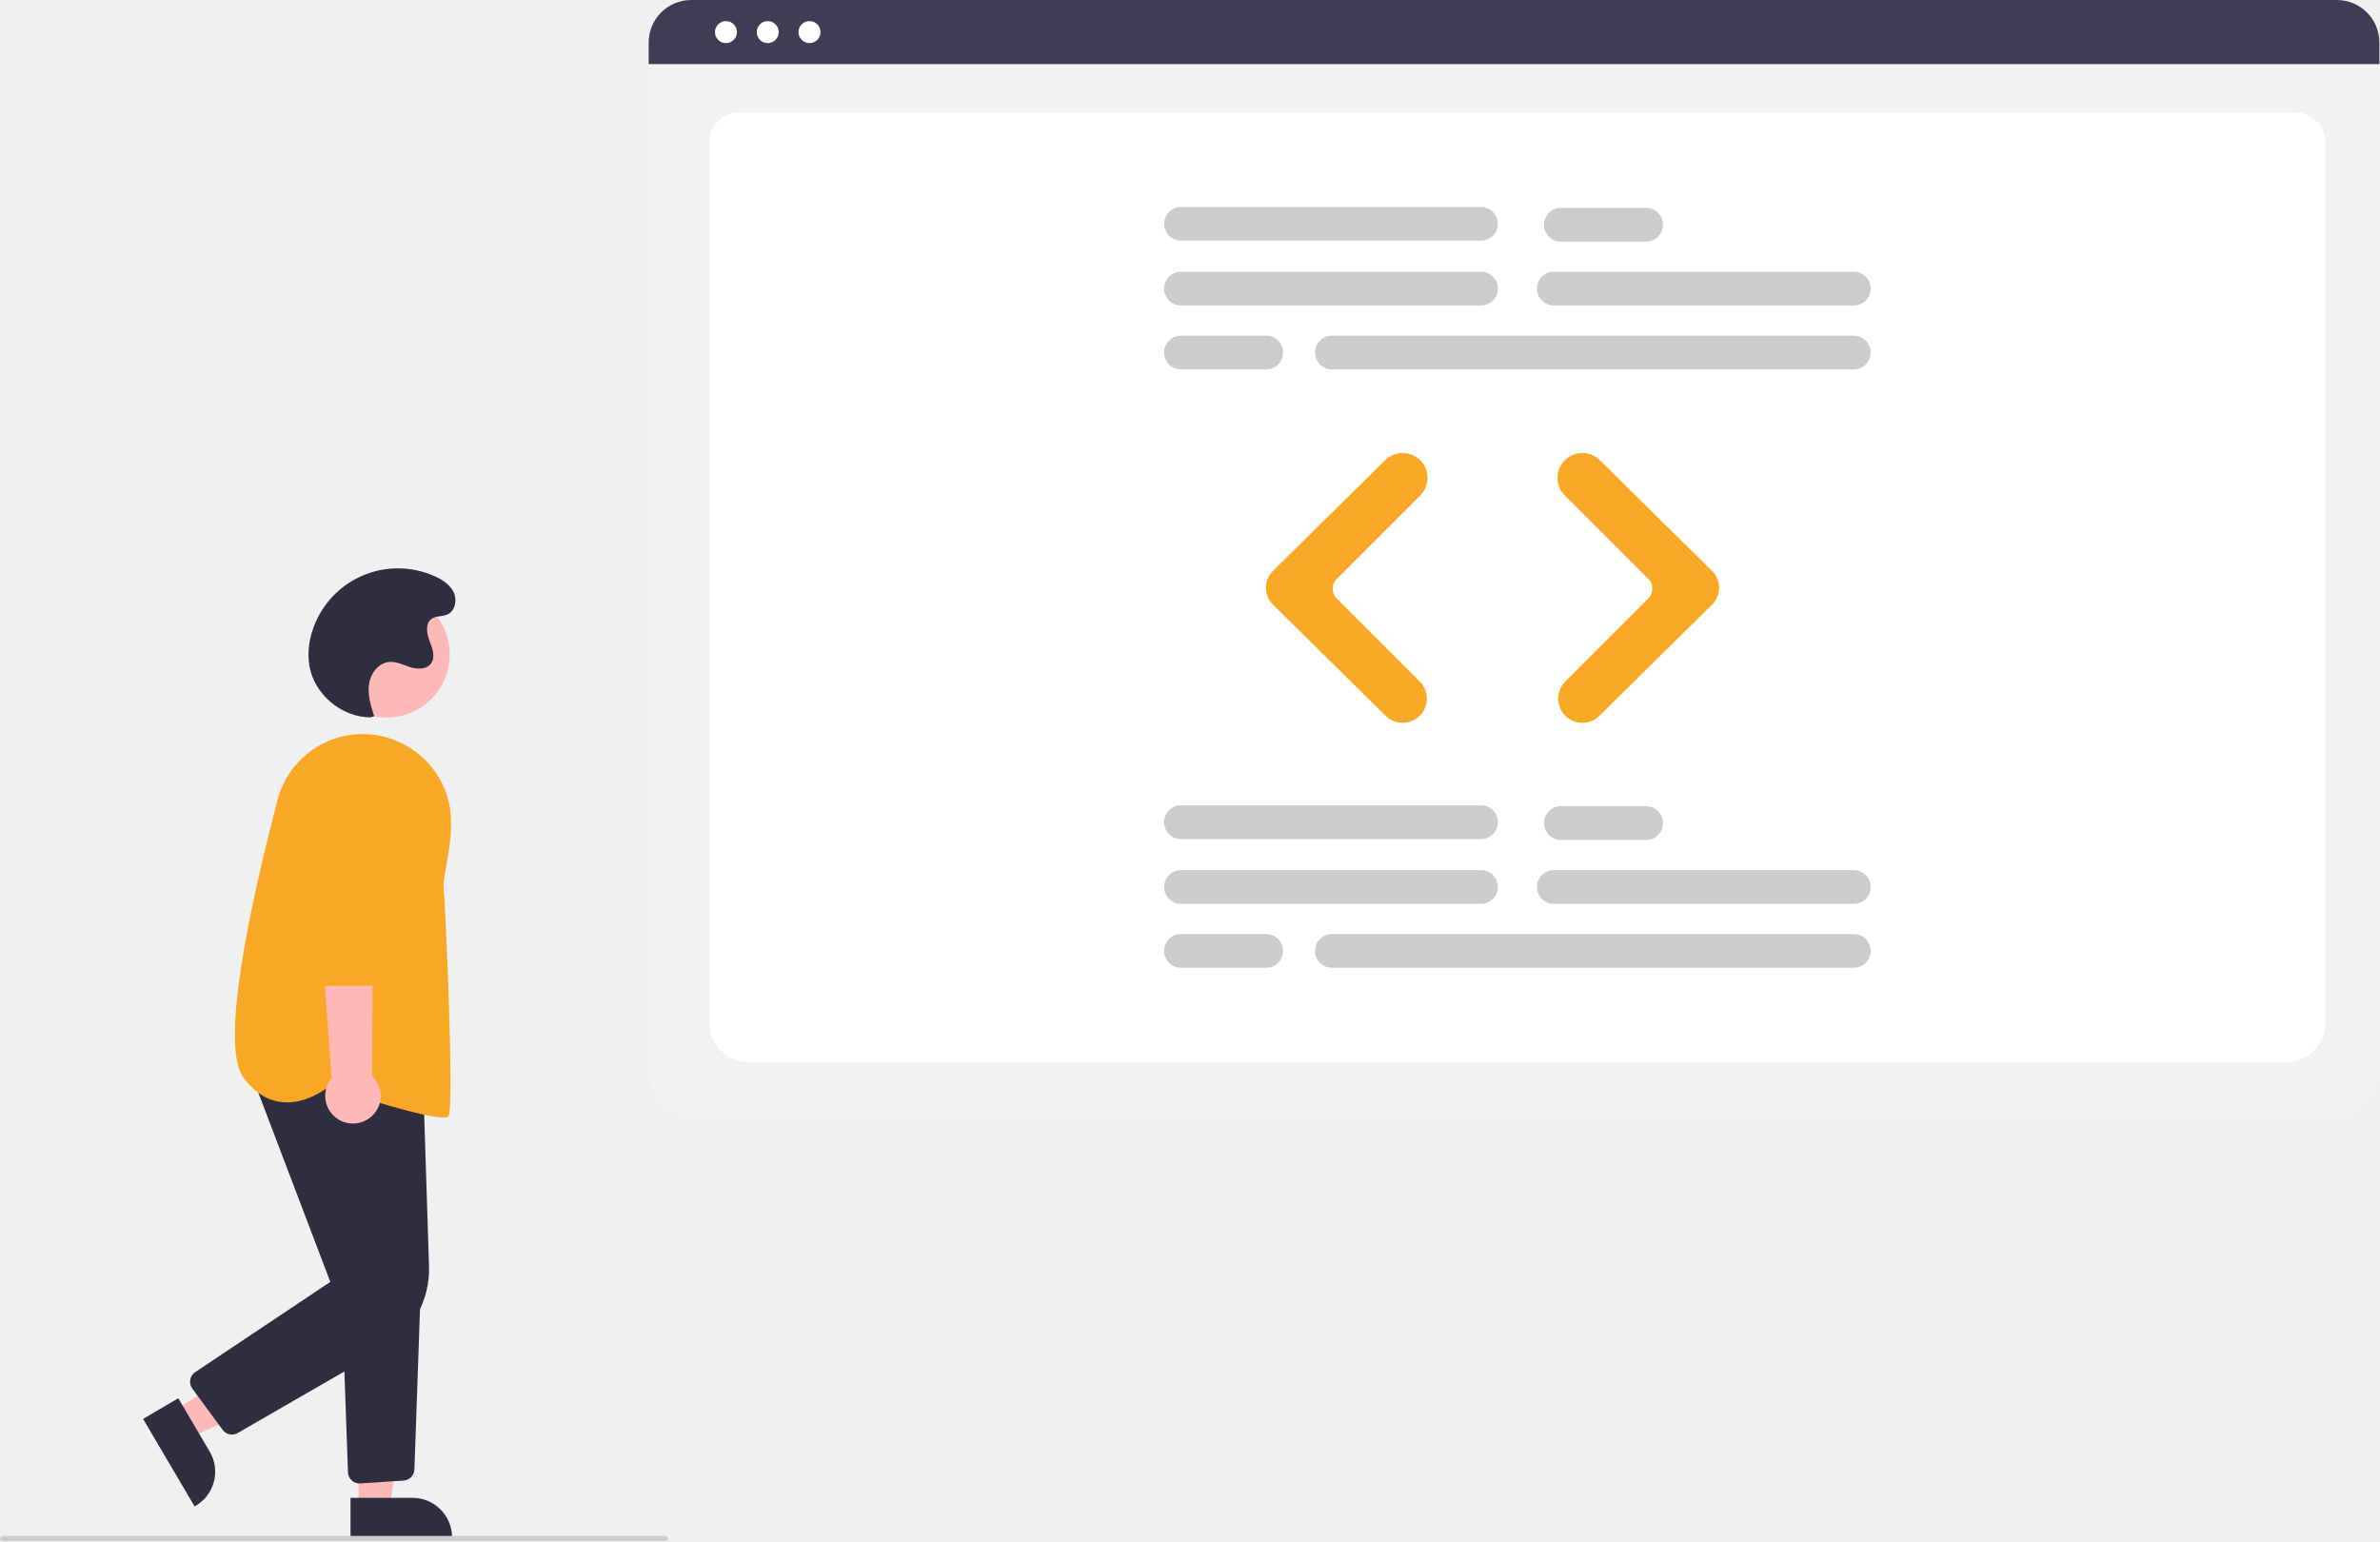
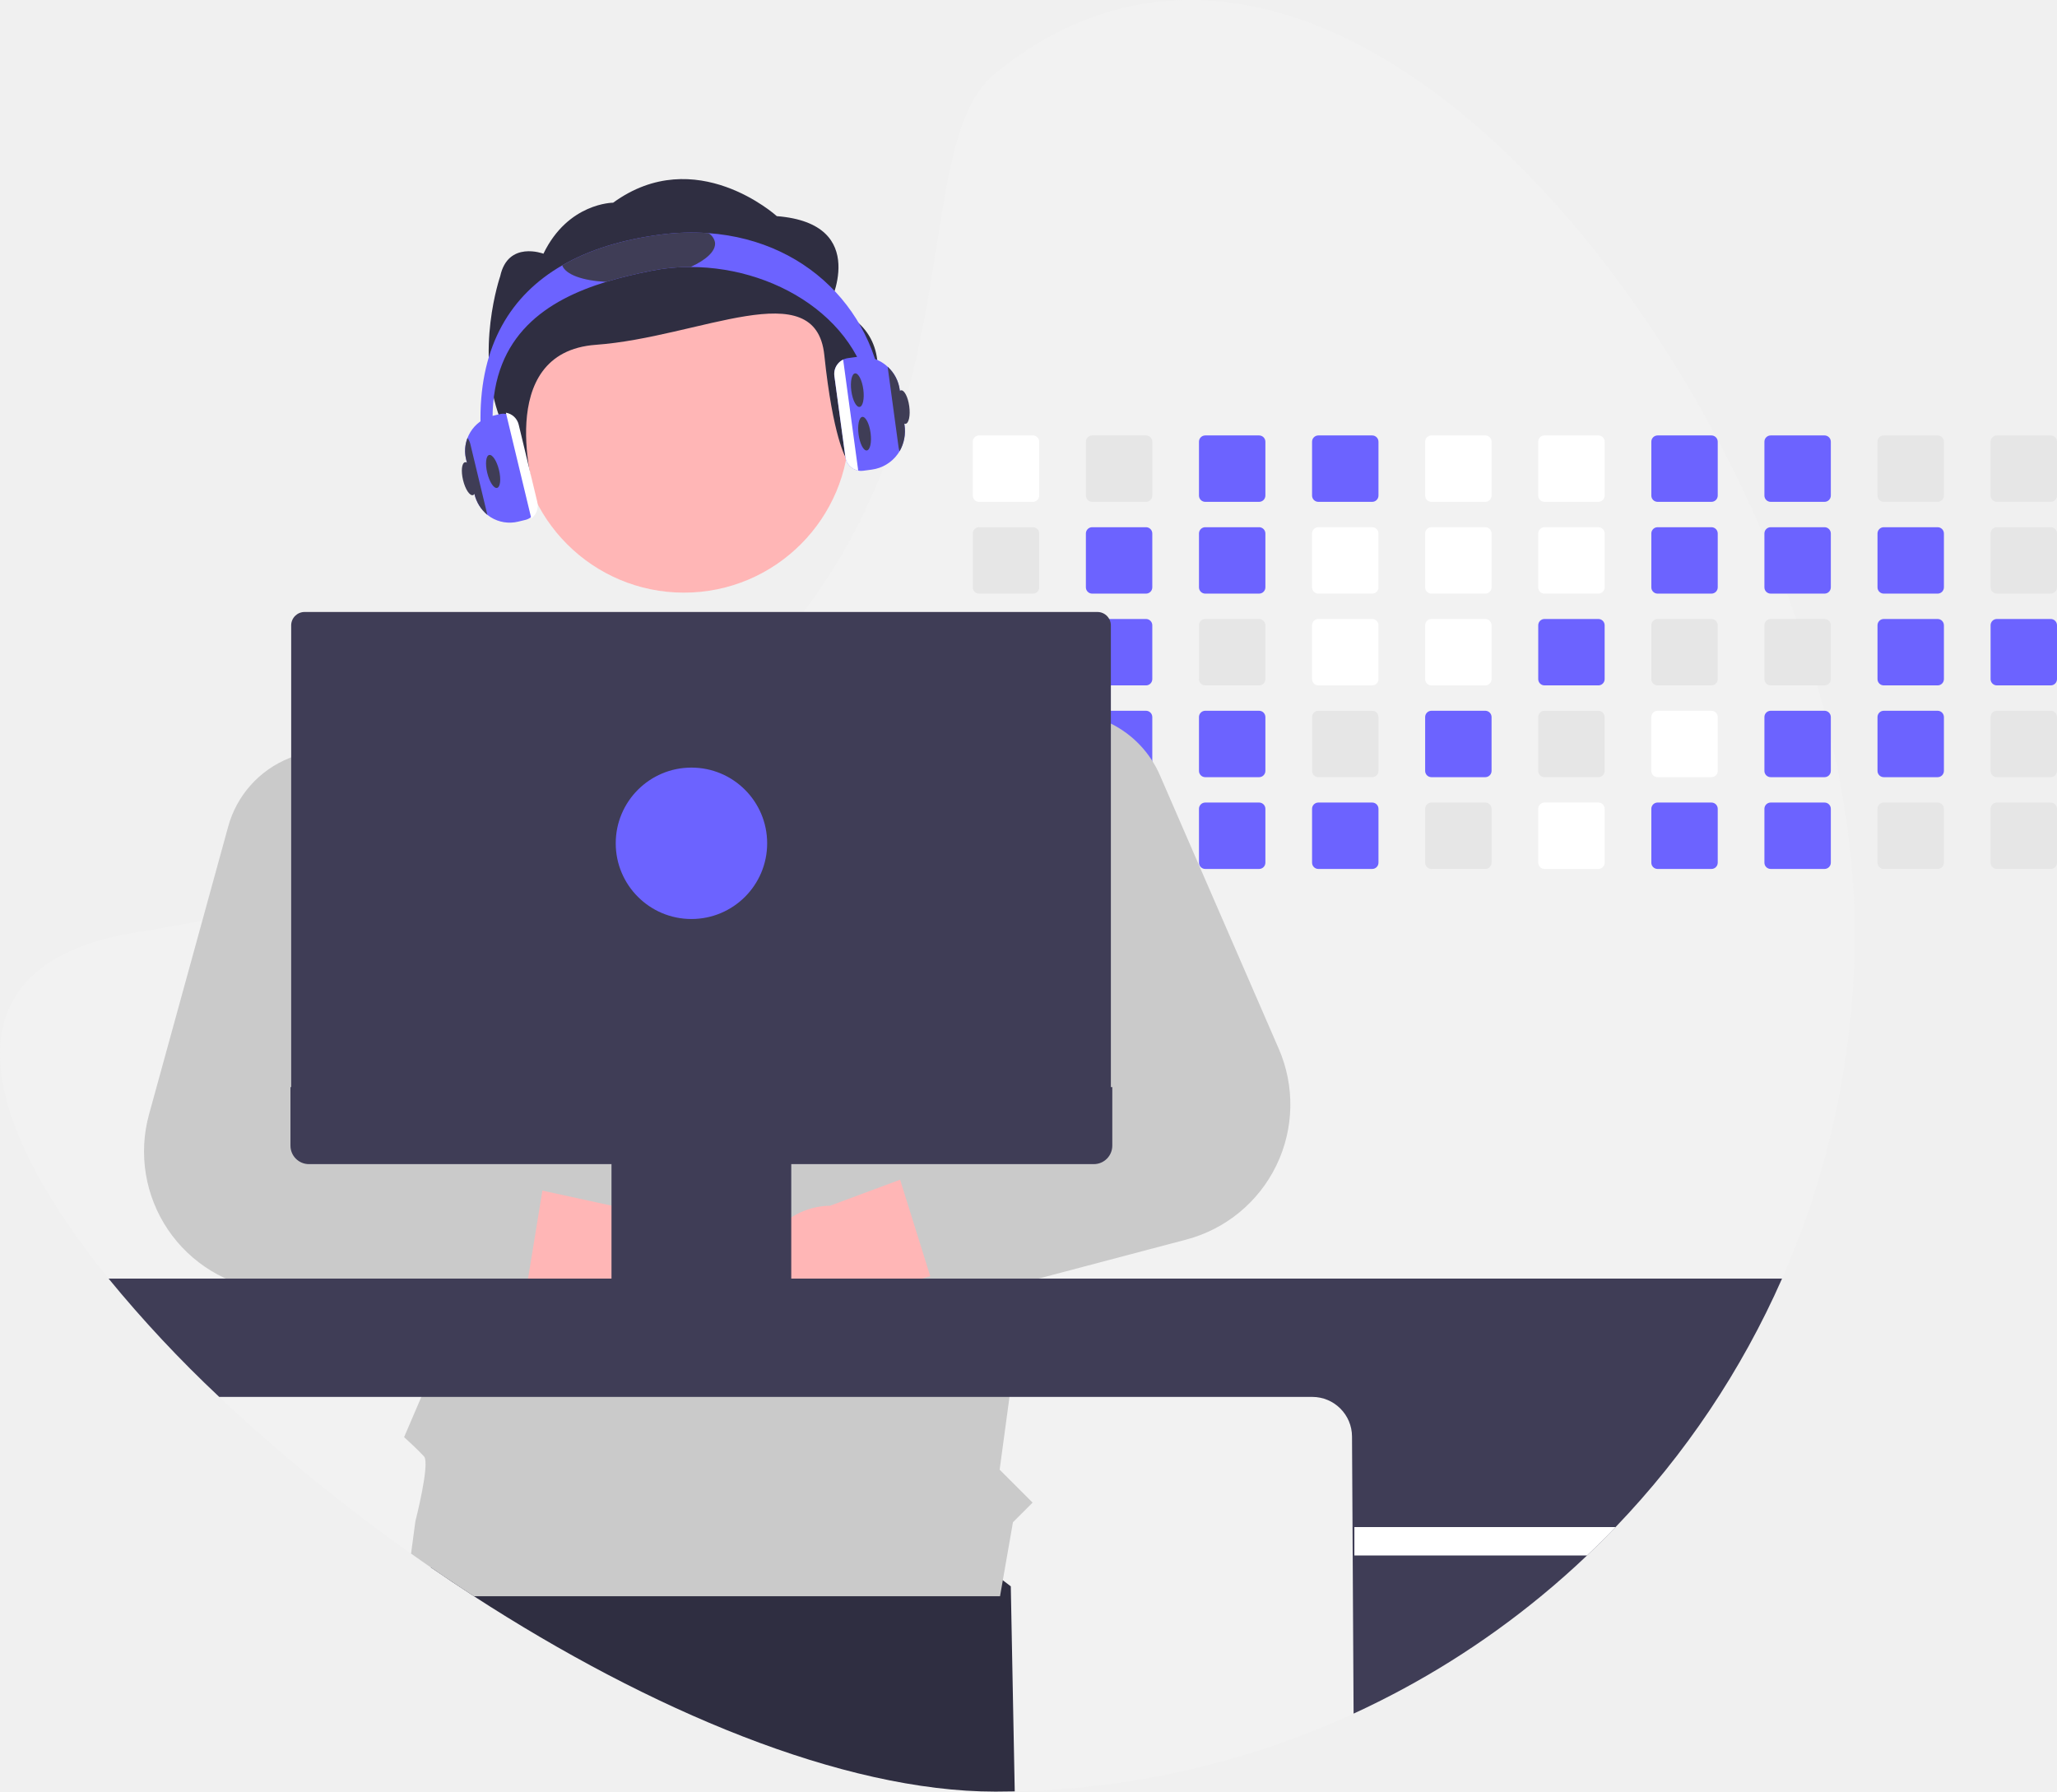
- <svg xmlns="http://www.w3.org/2000/svg" id="bb554b9e-b999-4ef3-b2f2-4c0395b94ae2" data-name="Layer 1" width="926.622" height="600.085" viewBox="0 0 926.622 600.085">
-   <circle cx="150.534" cy="254.872" r="24.561" fill="#ffb8b8" />
-   <polygon points="67.543 549.197 73.762 559.763 117.474 540.803 108.295 525.21 67.543 549.197" fill="#ffb8b8" />
-   <path d="M206.096,694.43,218.343,715.237l.001.001A15.386,15.386,0,0,1,212.888,736.302l-.431.254L192.405,702.489Z" transform="translate(-136.6892 -149.9575)" fill="#2f2e41" />
-   <polygon points="139.6 587.26 151.86 587.259 157.692 539.971 139.598 539.972 139.6 587.26" fill="#ffb8b8" />
-   <path d="M273.162,733.215l24.144-.001h.001a15.386,15.386,0,0,1,15.386,15.386v.5l-39.531.001Z" transform="translate(-136.6892 -149.9575)" fill="#2f2e41" />
-   <path d="M227.001,708.567a4.493,4.493,0,0,1-3.624-1.833l-11.824-16.059a4.5,4.5,0,0,1,1.125-6.41l52.614-35.142-31.747-83.475L301.434,571.252l2.287,71.733A36.046,36.046,0,0,1,285.675,675.409l-56.427,32.554A4.486,4.486,0,0,1,227.001,708.567Z" transform="translate(-136.6892 -149.9575)" fill="#2f2e41" />
-   <path d="M276.659,727.617a4.5,4.5,0,0,1-4.489-4.34l-2.488-69.882,30.808-1.623-2.453,70.384a4.487,4.487,0,0,1-4.2,4.333l-16.873,1.118C276.863,727.614,276.761,727.617,276.659,727.617Z" transform="translate(-136.6892 -149.9575)" fill="#2f2e41" />
-   <path d="M309.291,585.129c-7.838,0-35.217-8.816-44.721-11.959-1.422,1.138-9.233,6.979-18.351,5.911-5.626-.66-10.579-3.845-14.721-9.466-9.147-12.414,2.151-65.651,13.239-108.126a34.268,34.268,0,0,1,40.529-24.88h0a34.571,34.571,0,0,1,26.088,25.378c2.088,8.498.292,18.494-1.02,25.794-.616,3.432-1.104,6.143-.937,7.475.644,5.148,4.219,85.892,1.92,89.34C311.071,584.963,310.363,585.129,309.291,585.129Z" transform="translate(-136.6892 -149.9575)" fill="#f9a826" />
-   <path d="M280.616,585.272a10.743,10.743,0,0,0,.942-16.446l.485-97.844-23.045,3.837,6.769,94.97A10.801,10.801,0,0,0,280.616,585.272Z" transform="translate(-136.6892 -149.9575)" fill="#ffb8b8" />
-   <path d="M285.946,533.818H261.124a4.514,4.514,0,0,1-4.5-4.459l-.609-67.292a17.603,17.603,0,1,1,35.204.043L290.446,529.37A4.515,4.515,0,0,1,285.946,533.818Z" transform="translate(-136.6892 -149.9575)" fill="#f9a826" />
-   <path d="M280.969,429.289c-11.245.021-21.854-8.868-23.803-19.943a28.671,28.671,0,0,1,.919-13.014A34.954,34.954,0,0,1,306.021,374.379c3.008,1.361,5.971,3.316,7.349,6.317s.515,7.195-2.498,8.546c-1.969.882-4.44.449-6.187,1.716-2.509,1.819-1.863,5.691-.743,8.581s2.388,6.387.509,8.852c-1.75,2.297-5.249,2.226-8.004,1.361s-5.476-2.313-8.349-2.018c-4.19.43-7.202,4.598-7.759,8.773s.755,8.349,2.05,12.357Z" transform="translate(-136.6892 -149.9575)" fill="#2f2e41" />
-   <path d="M395.689,750.042h-258a1,1,0,1,1,0-2h258a1,1,0,0,1,0,2Z" transform="translate(-136.6892 -149.9575)" fill="#ccc" />
-   <path d="M1046.811,584.505H405.972a16.519,16.519,0,0,1-16.5-16.5V172.852a12.102,12.102,0,0,1,12.088-12.088h649.453a12.311,12.311,0,0,1,12.297,12.297V568.005A16.519,16.519,0,0,1,1046.811,584.505Z" transform="translate(-136.6892 -149.9575)" fill="#f2f2f2" />
-   <path d="M1026.091,563.673H428.846c-8.755,0-15.878-6.67-15.878-14.868v-344.105c0-6.08,5.278-11.027,11.766-11.027H1030.008c6.595,0,11.961,5.028,11.961,11.208V548.805C1041.969,557.003,1034.846,563.673,1026.091,563.673Z" transform="translate(-136.6892 -149.9575)" fill="#fff" />
-   <path d="M1063.081,174.908H389.241v-8.4a16.574,16.574,0,0,1,16.56-16.55H1046.521a16.574,16.574,0,0,1,16.56,16.55Z" transform="translate(-136.6892 -149.9575)" fill="#3f3d56" />
-   <circle cx="282.647" cy="12.5" r="4.283" fill="#fff" />
-   <circle cx="298.906" cy="12.5" r="4.283" fill="#fff" />
-   <circle cx="315.165" cy="12.5" r="4.283" fill="#fff" />
-   <path d="M713.3,268.912H596.492a6.566,6.566,0,0,1,0-13.132H713.3a6.566,6.566,0,1,1,0,13.132Z" transform="translate(-136.6892 -149.9575)" fill="#ccc" />
-   <path d="M858.446,268.912H741.638a6.566,6.566,0,0,1,0-13.132H858.446a6.566,6.566,0,1,1,0,13.132Z" transform="translate(-136.6892 -149.9575)" fill="#ccc" />
-   <path d="M858.446,293.794H655.241a6.566,6.566,0,1,1,0-13.132H858.446a6.566,6.566,0,1,1,0,13.132Z" transform="translate(-136.6892 -149.9575)" fill="#ccc" />
-   <path d="M713.3,243.684H596.492a6.566,6.566,0,0,1,0-13.132H713.3a6.566,6.566,0,1,1,0,13.132Z" transform="translate(-136.6892 -149.9575)" fill="#ccc" />
-   <path d="M777.579,244.03H744.402a6.566,6.566,0,0,1,0-13.132H777.579a6.566,6.566,0,1,1,0,13.132Z" transform="translate(-136.6892 -149.9575)" fill="#ccc" />
-   <path d="M629.668,293.794H596.492a6.566,6.566,0,0,1,0-13.132h33.176a6.566,6.566,0,1,1,0,13.132Z" transform="translate(-136.6892 -149.9575)" fill="#ccc" />
-   <path d="M713.3,501.912H596.492a6.566,6.566,0,0,1,0-13.132H713.3a6.566,6.566,0,1,1,0,13.132Z" transform="translate(-136.6892 -149.9575)" fill="#ccc" />
-   <path d="M858.446,501.912H741.638a6.566,6.566,0,0,1,0-13.132H858.446a6.566,6.566,0,1,1,0,13.132Z" transform="translate(-136.6892 -149.9575)" fill="#ccc" />
-   <path d="M858.446,526.794H655.241a6.566,6.566,0,1,1,0-13.132H858.446a6.566,6.566,0,1,1,0,13.132Z" transform="translate(-136.6892 -149.9575)" fill="#ccc" />
-   <path d="M713.3,476.684H596.492a6.566,6.566,0,0,1,0-13.132H713.3a6.566,6.566,0,1,1,0,13.132Z" transform="translate(-136.6892 -149.9575)" fill="#ccc" />
-   <path d="M777.579,477.03H744.402a6.566,6.566,0,0,1,0-13.132H777.579a6.566,6.566,0,0,1,0,13.132Z" transform="translate(-136.6892 -149.9575)" fill="#ccc" />
-   <path d="M629.668,526.794H596.492a6.566,6.566,0,0,1,0-13.132h33.176a6.566,6.566,0,1,1,0,13.132Z" transform="translate(-136.6892 -149.9575)" fill="#ccc" />
-   <path d="M682.793,431.419a9.397,9.397,0,0,1-6.624-2.71l-43.909-43.359a9.152,9.152,0,0,1,0-13.023l43.731-43.184a9.702,9.702,0,0,1,13.644.043h0a9.689,9.689,0,0,1,0,13.687l-32.496,32.497a5.413,5.413,0,0,0,0,7.647l32.32,32.32a9.418,9.418,0,0,1-6.666,16.084Z" transform="translate(-136.6892 -149.9575)" fill="#f9a826" />
-   <path d="M752.759,431.419a9.418,9.418,0,0,1-6.666-16.084L778.412,383.015a5.413,5.413,0,0,0,0-7.647L745.916,342.872a9.678,9.678,0,0,1,0-13.687h0a9.702,9.702,0,0,1,13.644-.043l43.731,43.184a9.152,9.152,0,0,1,0,13.023l-43.909,43.359A9.399,9.399,0,0,1,752.759,431.419Z" transform="translate(-136.6892 -149.9575)" fill="#f9a826" />
+ <svg xmlns="http://www.w3.org/2000/svg" data-name="Layer 1" width="850.538" height="740.83" viewBox="0 0 850.538 740.83">
+   <path d="M941.609,465.125a354.21,354.21,0,0,1-98.85,245.9q-5.745,6.015-11.8,11.74-9.225,8.775-19.07,16.87a353.934,353.934,0,0,1-217.58,80.69q-3.975.09-7.98.09c-63.43,0-143.21-33.88-215.61-80.78q-8.985-5.82-17.81-11.91-4.125-2.82-8.21-5.72a730.43,730.43,0,0,1-79.32-64.8,514.116,514.116,0,0,1-45.75-48.92c-55.63-68.62-67.9-130.45,11.41-143.16q14.085-2.25,27.34-4.81,19.2-3.69,36.75-7.97,23.64-5.745,44.42-12.46,6.99-2.25,13.66-4.59c65.74-23.09,109.74-53.2,139.69-85.87q7.62-8.295,14.05-16.79a236.055,236.055,0,0,0,17.83-27.12,254.898,254.898,0,0,0,18.41-41.05l.27-.78c23.83-68.74,16.58-132.5,42.87-153.84,112.38-91.23,252.29,38.69,317.96,191.9q4.965,11.58,9.34,23.3,1.965,5.235,3.79,10.49,4.8,13.695,8.71,27.46,1.5,5.25,2.86,10.49c.97,3.77,1.9,7.53,2.76,11.29C938.139,412.305,941.609,439.455,941.609,465.125Z" transform="translate(-174.731 -79.58524)" fill="#f2f2f2" />
+   <path d="M594.309,820.325q-3.975.09-7.98.09c-63.43,0-143.21-33.88-215.61-80.78q-8.985-5.82-17.81-11.91l5.16-31.4,156.21-20.74,78.4,59.95Z" transform="translate(-174.731 -79.58524)" fill="#2f2e41" />
+   <path d="M601.829,259.635h-22.26a2.601,2.601,0,0,0-2.6,2.6v22.27a2.593,2.593,0,0,0,2.6,2.59h22.26a2.599,2.599,0,0,0,2.6-2.59v-22.27A2.608,2.608,0,0,0,601.829,259.635Z" transform="translate(-174.731 -79.58524)" fill="#fff" />
+   <path d="M601.829,297.585h-22.26a2.601,2.601,0,0,0-2.6,2.6v22.27a2.593,2.593,0,0,0,2.6,2.59h22.26a2.599,2.599,0,0,0,2.6-2.59v-22.27A2.608,2.608,0,0,0,601.829,297.585Z" transform="translate(-174.731 -79.58524)" fill="#e6e6e6" />
+   <path d="M601.829,335.535h-22.26a2.601,2.601,0,0,0-2.6,2.6v22.26a2.595,2.595,0,0,0,2.6,2.6h22.26a2.601,2.601,0,0,0,2.6-2.6v-22.26A2.608,2.608,0,0,0,601.829,335.535Z" transform="translate(-174.731 -79.58524)" fill="#e6e6e6" />
+   <path d="M604.389,375.625a2.617,2.617,0,0,0-2.56-2.14h-22.26a2.601,2.601,0,0,0-2.6,2.6v22.26a2.595,2.595,0,0,0,2.6,2.6h22.26a2.601,2.601,0,0,0,2.6-2.6v-22.26A2.313,2.313,0,0,0,604.389,375.625Z" transform="translate(-174.731 -79.58524)" fill="#e6e6e6" />
+   <path d="M602.839,411.635a2.634,2.634,0,0,0-1.01-.2h-22.26a2.595,2.595,0,0,0-2.6,2.6v22.26a2.588,2.588,0,0,0,2.6,2.6h22.26a2.601,2.601,0,0,0,2.6-2.6v-22.26A2.616,2.616,0,0,0,602.839,411.635Z" transform="translate(-174.731 -79.58524)" fill="#e6e6e6" />
+   <path d="M648.589,259.635h-22.26a2.601,2.601,0,0,0-2.6,2.6v22.27a2.593,2.593,0,0,0,2.6,2.59h22.26a2.599,2.599,0,0,0,2.6-2.59v-22.27A2.608,2.608,0,0,0,648.589,259.635Z" transform="translate(-174.731 -79.58524)" fill="#e6e6e6" />
+   <path d="M648.589,297.585h-22.26a2.601,2.601,0,0,0-2.6,2.6v22.27a2.593,2.593,0,0,0,2.6,2.59h22.26a2.599,2.599,0,0,0,2.6-2.59v-22.27A2.608,2.608,0,0,0,648.589,297.585Z" transform="translate(-174.731 -79.58524)" fill="#6c63ff" />
+   <path d="M648.589,335.535h-22.26a2.601,2.601,0,0,0-2.6,2.6v22.26a2.595,2.595,0,0,0,2.6,2.6h22.26a2.601,2.601,0,0,0,2.6-2.6v-22.26A2.608,2.608,0,0,0,648.589,335.535Z" transform="translate(-174.731 -79.58524)" fill="#6c63ff" />
+   <path d="M648.589,373.485h-22.26a2.593,2.593,0,0,0-2.46,1.78,2.478,2.478,0,0,0-.14.82v22.26a2.595,2.595,0,0,0,2.6,2.6h22.26a2.601,2.601,0,0,0,2.6-2.6v-22.26A2.608,2.608,0,0,0,648.589,373.485Z" transform="translate(-174.731 -79.58524)" fill="#6c63ff" />
+   <path d="M648.589,411.435h-22.26a2.595,2.595,0,0,0-2.6,2.6v22.26a2.595,2.595,0,0,0,2.6,2.6h22.26a2.601,2.601,0,0,0,2.6-2.6v-22.26A2.601,2.601,0,0,0,648.589,411.435Z" transform="translate(-174.731 -79.58524)" fill="#e6e6e6" />
+   <path d="M695.349,259.635h-22.26a2.601,2.601,0,0,0-2.6,2.6v22.27a2.593,2.593,0,0,0,2.6,2.59h22.26a2.599,2.599,0,0,0,2.6-2.59v-22.27A2.608,2.608,0,0,0,695.349,259.635Z" transform="translate(-174.731 -79.58524)" fill="#6c63ff" />
+   <path d="M695.349,297.585h-22.26a2.601,2.601,0,0,0-2.6,2.6v22.27a2.593,2.593,0,0,0,2.6,2.59h22.26a2.599,2.599,0,0,0,2.6-2.59v-22.27A2.608,2.608,0,0,0,695.349,297.585Z" transform="translate(-174.731 -79.58524)" fill="#6c63ff" />
+   <path d="M695.349,335.535h-22.26a2.601,2.601,0,0,0-2.6,2.6v22.26a2.595,2.595,0,0,0,2.6,2.6h22.26a2.601,2.601,0,0,0,2.6-2.6v-22.26A2.608,2.608,0,0,0,695.349,335.535Z" transform="translate(-174.731 -79.58524)" fill="#e6e6e6" />
+   <path d="M695.349,373.485h-22.26a2.601,2.601,0,0,0-2.6,2.6v22.26a2.595,2.595,0,0,0,2.6,2.6h22.26a2.601,2.601,0,0,0,2.6-2.6v-22.26A2.608,2.608,0,0,0,695.349,373.485Z" transform="translate(-174.731 -79.58524)" fill="#6c63ff" />
+   <path d="M695.349,411.435h-22.26a2.595,2.595,0,0,0-2.6,2.6v22.26a2.595,2.595,0,0,0,2.6,2.6h22.26a2.601,2.601,0,0,0,2.6-2.6v-22.26A2.601,2.601,0,0,0,695.349,411.435Z" transform="translate(-174.731 -79.58524)" fill="#6c63ff" />
+   <path d="M742.109,259.635h-22.26a2.601,2.601,0,0,0-2.6,2.6v22.27a2.593,2.593,0,0,0,2.6,2.59h22.26a2.599,2.599,0,0,0,2.6-2.59v-22.27A2.608,2.608,0,0,0,742.109,259.635Z" transform="translate(-174.731 -79.58524)" fill="#6c63ff" />
+   <path d="M742.109,297.585h-22.26a2.601,2.601,0,0,0-2.6,2.6v22.27a2.593,2.593,0,0,0,2.6,2.59h22.26a2.599,2.599,0,0,0,2.6-2.59v-22.27A2.608,2.608,0,0,0,742.109,297.585Z" transform="translate(-174.731 -79.58524)" fill="#fff" />
+   <path d="M742.109,335.535h-22.26a2.601,2.601,0,0,0-2.6,2.6v22.26a2.595,2.595,0,0,0,2.6,2.6h22.26a2.601,2.601,0,0,0,2.6-2.6v-22.26A2.608,2.608,0,0,0,742.109,335.535Z" transform="translate(-174.731 -79.58524)" fill="#fff" />
+   <path d="M742.109,373.485h-22.26a2.601,2.601,0,0,0-2.6,2.6v22.26a2.595,2.595,0,0,0,2.6,2.6h22.26a2.601,2.601,0,0,0,2.6-2.6v-22.26A2.608,2.608,0,0,0,742.109,373.485Z" transform="translate(-174.731 -79.58524)" fill="#e6e6e6" />
+   <path d="M742.109,411.435h-22.26a2.595,2.595,0,0,0-2.6,2.6v22.26a2.595,2.595,0,0,0,2.6,2.6h22.26a2.601,2.601,0,0,0,2.6-2.6v-22.26A2.601,2.601,0,0,0,742.109,411.435Z" transform="translate(-174.731 -79.58524)" fill="#6c63ff" />
+   <path d="M788.869,259.635h-22.27a2.599,2.599,0,0,0-2.59,2.6v22.27a2.591,2.591,0,0,0,2.59,2.59h22.27a2.599,2.599,0,0,0,2.6-2.59v-22.27A2.608,2.608,0,0,0,788.869,259.635Z" transform="translate(-174.731 -79.58524)" fill="#fff" />
+   <path d="M788.869,297.585h-22.27a2.599,2.599,0,0,0-2.59,2.6v22.27a2.59,2.59,0,0,0,2.59,2.59h22.27a2.599,2.599,0,0,0,2.6-2.59v-22.27A2.608,2.608,0,0,0,788.869,297.585Z" transform="translate(-174.731 -79.58524)" fill="#fff" />
+   <path d="M788.869,335.535h-22.27a2.599,2.599,0,0,0-2.59,2.6v22.26a2.593,2.593,0,0,0,2.59,2.6h22.27a2.601,2.601,0,0,0,2.6-2.6v-22.26A2.608,2.608,0,0,0,788.869,335.535Z" transform="translate(-174.731 -79.58524)" fill="#fff" />
+   <path d="M788.869,373.485h-22.27a2.599,2.599,0,0,0-2.59,2.6v22.26a2.593,2.593,0,0,0,2.59,2.6h22.27a2.601,2.601,0,0,0,2.6-2.6v-22.26A2.608,2.608,0,0,0,788.869,373.485Z" transform="translate(-174.731 -79.58524)" fill="#6c63ff" />
+   <path d="M788.869,411.435h-22.27a2.593,2.593,0,0,0-2.59,2.6v22.26a2.593,2.593,0,0,0,2.59,2.6h22.27a2.601,2.601,0,0,0,2.6-2.6v-22.26A2.601,2.601,0,0,0,788.869,411.435Z" transform="translate(-174.731 -79.58524)" fill="#e6e6e6" />
+   <path d="M835.629,259.635h-22.27a2.599,2.599,0,0,0-2.59,2.6v22.27a2.591,2.591,0,0,0,2.59,2.59h22.27a2.599,2.599,0,0,0,2.6-2.59v-22.27A2.608,2.608,0,0,0,835.629,259.635Z" transform="translate(-174.731 -79.58524)" fill="#fff" />
+   <path d="M835.629,297.585h-22.27a2.599,2.599,0,0,0-2.59,2.6v22.27a2.59,2.59,0,0,0,2.59,2.59h22.27a2.599,2.599,0,0,0,2.6-2.59v-22.27A2.608,2.608,0,0,0,835.629,297.585Z" transform="translate(-174.731 -79.58524)" fill="#fff" />
+   <path d="M835.629,335.535h-22.27a2.599,2.599,0,0,0-2.59,2.6v22.26a2.593,2.593,0,0,0,2.59,2.6h22.27a2.601,2.601,0,0,0,2.6-2.6v-22.26A2.608,2.608,0,0,0,835.629,335.535Z" transform="translate(-174.731 -79.58524)" fill="#6c63ff" />
+   <path d="M835.629,373.485h-22.27a2.599,2.599,0,0,0-2.59,2.6v22.26a2.593,2.593,0,0,0,2.59,2.6h22.27a2.601,2.601,0,0,0,2.6-2.6v-22.26A2.608,2.608,0,0,0,835.629,373.485Z" transform="translate(-174.731 -79.58524)" fill="#e6e6e6" />
+   <path d="M835.629,411.435h-22.27a2.593,2.593,0,0,0-2.59,2.6v22.26a2.593,2.593,0,0,0,2.59,2.6h22.27a2.601,2.601,0,0,0,2.6-2.6v-22.26A2.601,2.601,0,0,0,835.629,411.435Z" transform="translate(-174.731 -79.58524)" fill="#fff" />
+   <path d="M882.389,259.635h-22.27a2.599,2.599,0,0,0-2.59,2.6v22.27a2.591,2.591,0,0,0,2.59,2.59h22.27a2.599,2.599,0,0,0,2.6-2.59v-22.27A2.608,2.608,0,0,0,882.389,259.635Z" transform="translate(-174.731 -79.58524)" fill="#6c63ff" />
+   <path d="M882.389,297.585h-22.27a2.599,2.599,0,0,0-2.59,2.6v22.27a2.59,2.59,0,0,0,2.59,2.59h22.27a2.599,2.599,0,0,0,2.6-2.59v-22.27A2.608,2.608,0,0,0,882.389,297.585Z" transform="translate(-174.731 -79.58524)" fill="#6c63ff" />
+   <path d="M882.389,335.535h-22.27a2.599,2.599,0,0,0-2.59,2.6v22.26a2.593,2.593,0,0,0,2.59,2.6h22.27a2.601,2.601,0,0,0,2.6-2.6v-22.26A2.608,2.608,0,0,0,882.389,335.535Z" transform="translate(-174.731 -79.58524)" fill="#e6e6e6" />
+   <path d="M882.389,373.485h-22.27a2.599,2.599,0,0,0-2.59,2.6v22.26a2.593,2.593,0,0,0,2.59,2.6h22.27a2.601,2.601,0,0,0,2.6-2.6v-22.26A2.608,2.608,0,0,0,882.389,373.485Z" transform="translate(-174.731 -79.58524)" fill="#fff" />
+   <path d="M882.389,411.435h-22.27a2.593,2.593,0,0,0-2.59,2.6v22.26a2.593,2.593,0,0,0,2.59,2.6h22.27a2.601,2.601,0,0,0,2.6-2.6v-22.26A2.601,2.601,0,0,0,882.389,411.435Z" transform="translate(-174.731 -79.58524)" fill="#6c63ff" />
+   <path d="M929.149,259.635h-22.27a2.599,2.599,0,0,0-2.59,2.6v22.27a2.591,2.591,0,0,0,2.59,2.59h22.27a2.599,2.599,0,0,0,2.6-2.59v-22.27A2.608,2.608,0,0,0,929.149,259.635Z" transform="translate(-174.731 -79.58524)" fill="#6c63ff" />
+   <path d="M929.149,297.585h-22.27a2.599,2.599,0,0,0-2.59,2.6v22.27a2.59,2.59,0,0,0,2.59,2.59h22.27a2.599,2.599,0,0,0,2.6-2.59v-22.27A2.608,2.608,0,0,0,929.149,297.585Z" transform="translate(-174.731 -79.58524)" fill="#6c63ff" />
+   <path d="M929.149,335.535h-22.27a2.599,2.599,0,0,0-2.59,2.6v22.26a2.593,2.593,0,0,0,2.59,2.6h22.27a2.601,2.601,0,0,0,2.6-2.6v-22.26A2.608,2.608,0,0,0,929.149,335.535Z" transform="translate(-174.731 -79.58524)" fill="#e6e6e6" />
+   <path d="M929.149,373.485h-22.27a2.599,2.599,0,0,0-2.59,2.6v22.26a2.593,2.593,0,0,0,2.59,2.6h22.27a2.601,2.601,0,0,0,2.6-2.6v-22.26A2.608,2.608,0,0,0,929.149,373.485Z" transform="translate(-174.731 -79.58524)" fill="#6c63ff" />
+   <path d="M929.149,411.435h-22.27a2.593,2.593,0,0,0-2.59,2.6v22.26a2.593,2.593,0,0,0,2.59,2.6h22.27a2.601,2.601,0,0,0,2.6-2.6v-22.26A2.601,2.601,0,0,0,929.149,411.435Z" transform="translate(-174.731 -79.58524)" fill="#6c63ff" />
+   <path d="M975.909,259.635h-22.27a2.599,2.599,0,0,0-2.59,2.6v22.27a2.591,2.591,0,0,0,2.59,2.59h22.27a2.599,2.599,0,0,0,2.6-2.59v-22.27A2.608,2.608,0,0,0,975.909,259.635Z" transform="translate(-174.731 -79.58524)" fill="#e6e6e6" />
+   <path d="M975.909,297.585h-22.27a2.599,2.599,0,0,0-2.59,2.6v22.27a2.59,2.59,0,0,0,2.59,2.59h22.27a2.599,2.599,0,0,0,2.6-2.59v-22.27A2.608,2.608,0,0,0,975.909,297.585Z" transform="translate(-174.731 -79.58524)" fill="#6c63ff" />
+   <path d="M975.909,335.535h-22.27a2.599,2.599,0,0,0-2.59,2.6v22.26a2.593,2.593,0,0,0,2.59,2.6h22.27a2.601,2.601,0,0,0,2.6-2.6v-22.26A2.608,2.608,0,0,0,975.909,335.535Z" transform="translate(-174.731 -79.58524)" fill="#6c63ff" />
+   <path d="M975.909,373.485h-22.27a2.599,2.599,0,0,0-2.59,2.6v22.26a2.593,2.593,0,0,0,2.59,2.6h22.27a2.601,2.601,0,0,0,2.6-2.6v-22.26A2.608,2.608,0,0,0,975.909,373.485Z" transform="translate(-174.731 -79.58524)" fill="#6c63ff" />
+   <path d="M975.909,411.435h-22.27a2.593,2.593,0,0,0-2.59,2.6v22.26a2.593,2.593,0,0,0,2.59,2.6h22.27a2.601,2.601,0,0,0,2.6-2.6v-22.26A2.601,2.601,0,0,0,975.909,411.435Z" transform="translate(-174.731 -79.58524)" fill="#e6e6e6" />
+   <path d="M1022.669,259.635h-22.27a2.599,2.599,0,0,0-2.59,2.6v22.27a2.591,2.591,0,0,0,2.59,2.59h22.27a2.599,2.599,0,0,0,2.6-2.59v-22.27A2.608,2.608,0,0,0,1022.669,259.635Z" transform="translate(-174.731 -79.58524)" fill="#e6e6e6" />
+   <path d="M1022.669,297.585h-22.27a2.599,2.599,0,0,0-2.59,2.6v22.27a2.591,2.591,0,0,0,2.59,2.59h22.27a2.599,2.599,0,0,0,2.6-2.59v-22.27A2.608,2.608,0,0,0,1022.669,297.585Z" transform="translate(-174.731 -79.58524)" fill="#e6e6e6" />
+   <path d="M1022.669,335.535h-22.27a2.599,2.599,0,0,0-2.59,2.6v22.26a2.593,2.593,0,0,0,2.59,2.6h22.27a2.601,2.601,0,0,0,2.6-2.6v-22.26A2.608,2.608,0,0,0,1022.669,335.535Z" transform="translate(-174.731 -79.58524)" fill="#6c63ff" />
+   <path d="M1022.669,373.485h-22.27a2.599,2.599,0,0,0-2.59,2.6v22.26a2.593,2.593,0,0,0,2.59,2.6h22.27a2.601,2.601,0,0,0,2.6-2.6v-22.26A2.608,2.608,0,0,0,1022.669,373.485Z" transform="translate(-174.731 -79.58524)" fill="#e6e6e6" />
+   <path d="M1022.669,411.435h-22.27a2.593,2.593,0,0,0-2.59,2.6v22.26a2.593,2.593,0,0,0,2.59,2.6h22.27a2.601,2.601,0,0,0,2.6-2.6v-22.26A2.601,2.601,0,0,0,1022.669,411.435Z" transform="translate(-174.731 -79.58524)" fill="#e6e6e6" />
+   <polygon points="336.095 660.051 335.475 660.051 336.005 659.981 336.095 660.051" fill="#2f2e41" />
+   <circle id="b6132315-04e2-4cdb-a713-107c9cd58b0b" data-name="ab6171fa-7d69-4734-b81c-8dff60f9761b" cx="282.814" cy="176.733" r="68.322" fill="#ffb6b6" />
+   <path id="f4304bdd-ba2d-4fff-b404-410205410c5d-183" data-name="bf427902-b9bf-4946-b5d7-5c1c7e04535e" d="M517.377,206.226s17.869-34.161-21.444-37.266c0,0-33.515-30.402-67.676-5.558,0,0-18.633,0-28.823,21.086,0,0-14.655-5.558-17.876,9.317,0,0-10.723,31.055,0,59.005,10.723,27.95,14.285,31.055,14.285,31.055s-17.621-58.598,25.27-61.704,90.887-29.909,94.461,4.251,8.953,42.578,8.953,42.578S558.479,220.201,517.377,206.226Z" transform="translate(-174.731 -79.58524)" fill="#2f2e41" />
+   <path d="M634.279,424.695l-.22,1.16-2.47,13.04-17.07,90.2-1.01,5.31-2.12,11.23-2.9,15.32-6.43,33.95-1.84,9.73-.69,3.65-.24,1.28-1.91,10.07-.58,3.04-4.66,34.53-4.07,30.09,13.62,13.62-8.12,8.12-5.33,30.53.01.07H370.719q-13.2-8.55-26.02-17.63l1.79-13.4s6.16-23.93,3.57-26.79c-2.58-2.86-8.24-7.97-8.24-7.97l7.13-16.64.99-2.31-1.66-34.43-.04-.83-.55-11.35-.07-1.46-.11-2.19-2.11-43.68-.04-.72-.64-13.24-.6-12.59-.26-5.31-2.57-53.13-1.74-36.08-1.52-31.41,6.11-2.07,65.35-22.21,27.07-35.19,56.34.42,27.58.21,46.02,42.68,10.47,5,.08.04,7.51,3.59,19.04,9.09,20.13,9.62,10.33,4.93Z" transform="translate(-174.731 -79.58524)" fill="#cacaca" />
+   <path d="M443.84,637.136a30.286,30.286,0,0,1-40.664-22.43L296.617,599.588l37.043-41.902,95.511,20.78a30.45,30.45,0,0,1,14.669,58.67Z" transform="translate(-174.731 -79.58524)" fill="#ffb6b6" />
+   <path d="M396.329,560.955a13.522,13.522,0,0,0-7.89-4.87l-43.72-9.09-4.49-.93a18.933,18.933,0,0,1-12.53-9.07,19.161,19.161,0,0,1-2.45-7.9,18.895,18.895,0,0,1,.89-7.48l15.15-45.65,9.83-29.62a41.792,41.792,0,0,0,2.09-11.05,43.349,43.349,0,0,0-9.07-28.89,42.693,42.693,0,0,0-49.01-13.64c-.25.09-.51.19-.76.29a42.583,42.583,0,0,0-25.31,28.41l-10.68,38.85-22.03,80.09a57.766,57.766,0,0,0,48.96,72.68l62.97,7.38,29.14,3.42a13.497,13.497,0,0,0,14.84-10.73,4.895,4.895,0,0,0,.11-.55l.7-4.32,5.93-36.38.06-.37A13.475,13.475,0,0,0,396.329,560.955Z" transform="translate(-174.731 -79.58524)" fill="#cacaca" />
+   <path d="M511.714,638.302a30.286,30.286,0,0,0,37.094-27.94l103.362-29.994L609.588,544.109l-91.626,34.041a30.45,30.45,0,0,0-6.249,60.152Z" transform="translate(-174.731 -79.58524)" fill="#ffb6b6" />
+   <path d="M703.489,513.275,654.329,400.135a42.819,42.819,0,0,0-20.27-21.35,43.356,43.356,0,0,0-8.78-3.2c-.47-.12-.94-.23-1.41-.32a42.132,42.132,0,0,0-19.48.36,42.814,42.814,0,0,0-27.34,21.73,1.004,1.004,0,0,0-.08.14,43.1,43.1,0,0,0-.37,38.85l.61,1.22,34.74,69.77a18.9,18.9,0,0,1-10.5,26.19l-2.44.88-43.88,15.85a13.497,13.497,0,0,0-8.33,16.79l.11.35,12.3,39.36c.06.18.12.36.19.54a7.054,7.054,0,0,0,.4.99,13.482,13.482,0,0,0,15.81,7.53l23.68-6.25,4.83-1.28,61.15-16.15a57.76,57.76,0,0,0,38.22-78.86Z" transform="translate(-174.731 -79.58524)" fill="#cacaca" />
+   <path d="M219.629,608.285a514.116,514.116,0,0,0,45.75,48.92h451.97a16.446,16.446,0,0,1,16.42,16.43l.65,114.53a355.43,355.43,0,0,0,77.47-48.53q9.84-8.085,19.07-16.87,6.045-5.73,11.8-11.74a355.629,355.629,0,0,0,68.82-102.74Z" transform="translate(-174.731 -79.58524)" fill="#3f3d56" />
+   <path d="M842.759,711.025q-5.745,6.015-11.8,11.74H734.749v-11.74Z" transform="translate(-174.731 -79.58524)" fill="#fff" />
+   <path d="M633.379,335.535a5.538,5.538,0,0,0-4.87-2.9H300.669a5.555,5.555,0,0,0-5.54,5.55v196.22H634.059V338.185A5.385,5.385,0,0,0,633.379,335.535Z" transform="translate(-174.731 -79.58524)" fill="#3f3d56" />
+   <path d="M294.832,529.092V553.306a7.644,7.644,0,0,0,7.644,7.644H427.573v47.787h-1.662a.993.993,0,0,0-.993.993v3.324a.993.993,0,0,0,.993.993h77.658a.993.993,0,0,0,.993-.993v-3.324a.993.993,0,0,0-.993-.993h-1.662V560.95H627.004a7.644,7.644,0,0,0,7.644-7.644V529.092Z" transform="translate(-174.731 -79.58524)" fill="#3f3d56" />
+   <circle cx="285.903" cy="348.704" r="31.306" fill="#6c63ff" />
+   <path d="M540.399,252.585h-5c0-37.8-37.41-62.57-75.15-62.59a82.382,82.382,0,0,0-16.35,1.59c-6.06,1.21-12.35,2.66-18.53,4.55-24.37,7.47-46.97,21.91-46.97,56.45a78.591,78.591,0,0,0,2.54,19.88l-4.84,1.26a83.876,83.876,0,0,1-2.7-21.14c0-30.18,12.39-50.91,33.79-63.27,11.25-6.5,24.98-10.69,40.71-12.73a97.131,97.131,0,0,1,19.75-.6C511.049,179.105,540.399,212.385,540.399,252.585Z" transform="translate(-174.731 -79.58524)" fill="#6c63ff" />
+   <path d="M548.729,255.355l-1.97-14.56a15.71,15.71,0,0,0-5-9.56,15.816,15.816,0,0,0-13.25-4l-3.13.43a6.524,6.524,0,0,0-4.35,2.53,6.548,6.548,0,0,0-1.29,4.87l4.55,33.54a6.577,6.577,0,0,0,5.3,5.57,6.154,6.154,0,0,0,1.22.12,6.499,6.499,0,0,0,.88-.06l3.5-.47a15.791,15.791,0,0,0,10.74-6.43c.27-.38.53-.77.77-1.17A16.748,16.748,0,0,0,548.729,255.355Z" transform="translate(-174.731 -79.58524)" fill="#6c63ff" />
+   <path d="M523.359,228.275a6.432,6.432,0,0,0-2.33,1.92,6.548,6.548,0,0,0-1.29,4.87l4.55,33.54a6.577,6.577,0,0,0,5.3,5.57Z" transform="translate(-174.731 -79.58524)" fill="#fff" />
+   <path d="M548.729,255.355l-1.97-14.56a15.71,15.71,0,0,0-5-9.56l4.53,33.37a6.176,6.176,0,0,0,.41,1.56A16.748,16.748,0,0,0,548.729,255.355Z" transform="translate(-174.731 -79.58524)" fill="#3f3d56" />
+   <ellipse cx="532.218" cy="258.909" rx="2.5" ry="7" transform="translate(-204.7047 -5.69071) rotate(-7.72549)" fill="#3f3d56" />
+   <ellipse cx="529.218" cy="240.909" rx="2.5" ry="7" transform="translate(-202.3122 -6.25736) rotate(-7.72549)" fill="#3f3d56" />
+   <ellipse cx="548.218" cy="247.909" rx="2.5" ry="7" transform="translate(-203.0808 -3.63971) rotate(-7.72549)" fill="#3f3d56" />
+   <path d="M460.249,189.995a82.382,82.382,0,0,0-16.35,1.59c-6.06,1.21-12.35,2.66-18.53,4.55-9.65-.47-16.75-2.97-18.18-6.82,11.25-6.5,24.98-10.69,40.71-12.73a97.131,97.131,0,0,1,19.75-.6,5.727,5.727,0,0,1,2.72,3.82C470.839,183.285,466.869,186.985,460.249,189.995Z" transform="translate(-174.731 -79.58524)" fill="#3f3d56" />
+   <path d="M396.409,287.285l-7.7-32.01a6.024,6.024,0,0,0-4.88-4.55,6.733,6.733,0,0,0-1-.08,6.026,6.026,0,0,0-1.4.17l-2.98.72a14.904,14.904,0,0,0-10.99,17.96l3.45,14.36a15.845,15.845,0,0,0,5.34,8.62,14.045,14.045,0,0,0,1.36.97,14.809,14.809,0,0,0,11.37,1.84l2.97-.72a5.84,5.84,0,0,0,2.17-1.01A5.993,5.993,0,0,0,396.409,287.285Z" transform="translate(-174.731 -79.58524)" fill="#6c63ff" />
+   <ellipse cx="378.629" cy="274.523" rx="2.5" ry="7" transform="translate(-228.4506 16.61926) rotate(-13.53051)" fill="#3f3d56" />
+   <ellipse cx="368.629" cy="277.523" rx="2.5" ry="7" transform="translate(-229.4301 14.36289) rotate(-13.53051)" fill="#3f3d56" />
+   <path d="M396.899,287.165l-7.7-32.01a6.532,6.532,0,0,0-5.29-4.92l10.51,43.72A6.511,6.511,0,0,0,396.899,287.165Z" transform="translate(-174.731 -79.58524)" fill="#fff" />
+   <path d="M369.199,263.155a6.476,6.476,0,0,0-1.17-2.45,14.725,14.725,0,0,0-.57,8.79l3.45,14.36a15.845,15.845,0,0,0,5.34,8.62Z" transform="translate(-174.731 -79.58524)" fill="#3f3d56" />
</svg>
